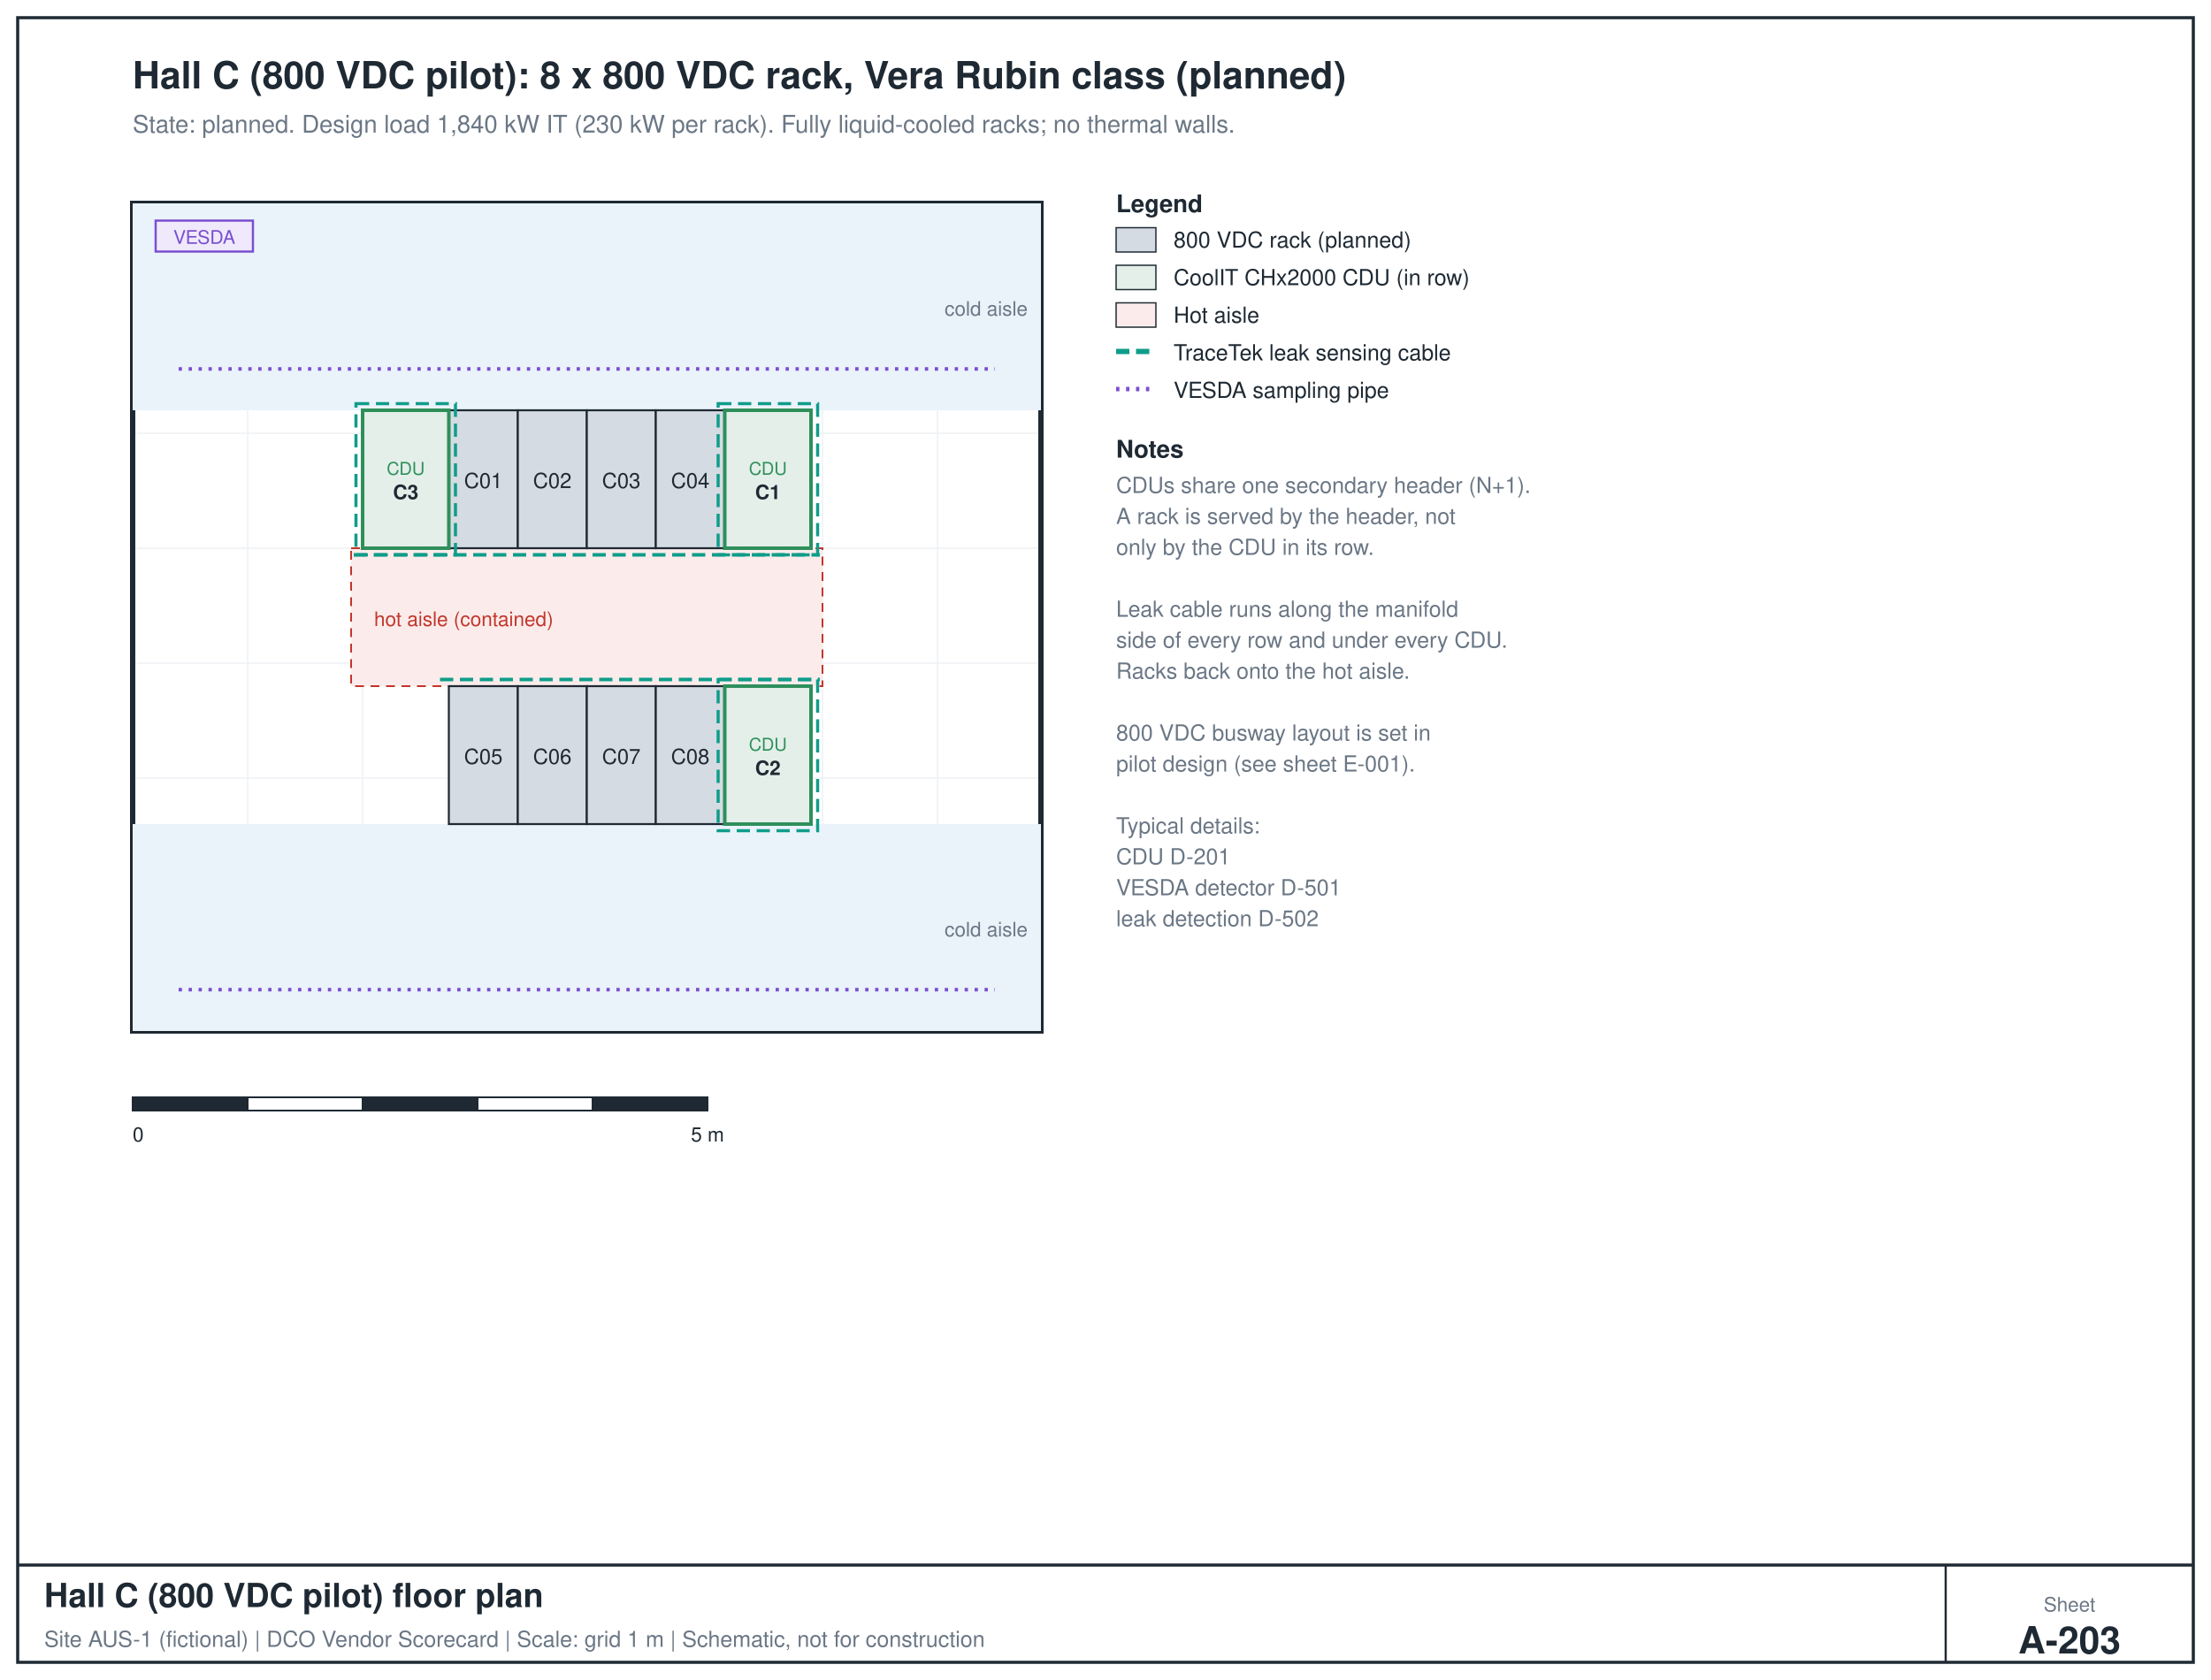
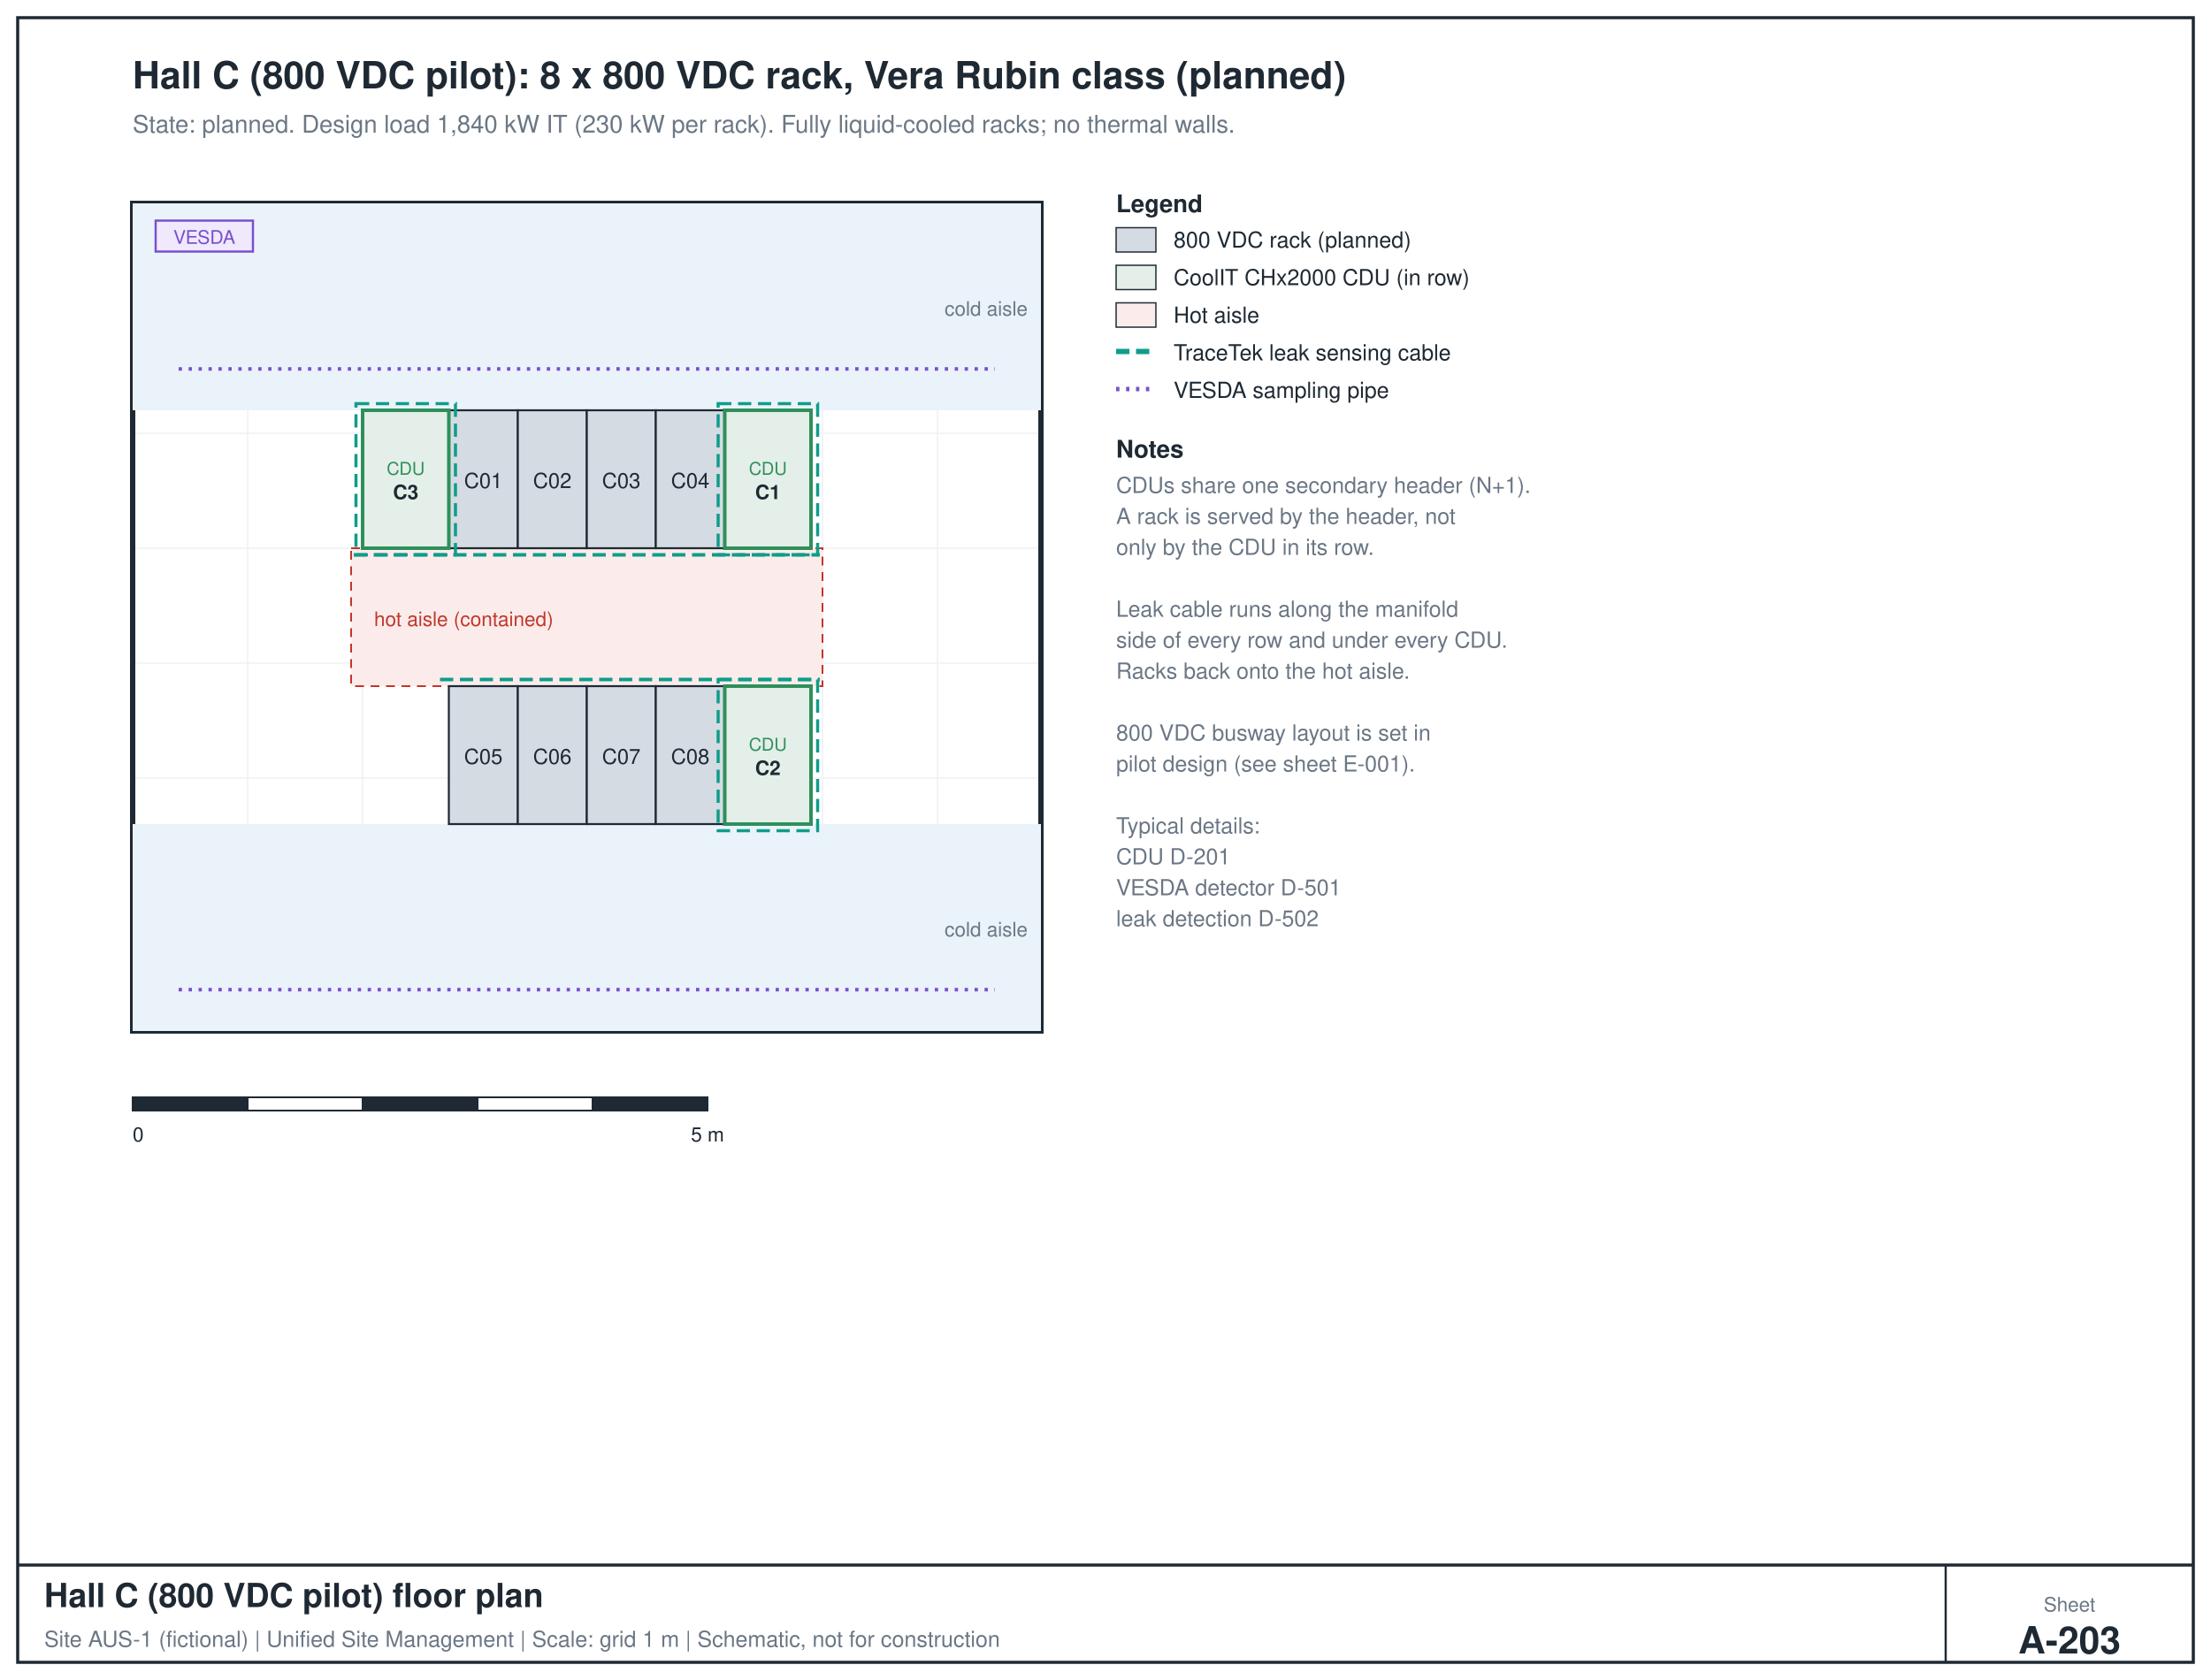
<svg xmlns="http://www.w3.org/2000/svg" width="1000" height="760" viewBox="0 0 1000 760">
  <rect width="100%" height="100%" fill="#ffffff" />
  <text x="60.0" y="40.0" font-family="Helvetica, Arial, sans-serif" font-size="17" text-anchor="start" fill="#1e2933" font-weight="bold">Hall C (800 VDC pilot): 8 x 800 VDC rack, Vera Rubin class (planned)</text>
  <text x="60.0" y="60.0" font-family="Helvetica, Arial, sans-serif" font-size="11" text-anchor="start" fill="#6b7785" font-weight="normal">State: planned.  Design load 1,840 kW IT (230 kW per rack).  Fully liquid-cooled racks; no thermal walls.</text>
  <line x1="60.0" y1="92.0" x2="60.0" y2="466.4" stroke="#eef1f4" stroke-width="0.6" />
  <line x1="112.0" y1="92.0" x2="112.0" y2="466.4" stroke="#eef1f4" stroke-width="0.6" />
  <line x1="164.0" y1="92.0" x2="164.0" y2="466.4" stroke="#eef1f4" stroke-width="0.6" />
  <line x1="216.0" y1="92.0" x2="216.0" y2="466.4" stroke="#eef1f4" stroke-width="0.6" />
  <line x1="268.0" y1="92.0" x2="268.0" y2="466.4" stroke="#eef1f4" stroke-width="0.6" />
  <line x1="320.0" y1="92.0" x2="320.0" y2="466.4" stroke="#eef1f4" stroke-width="0.6" />
  <line x1="372.0" y1="92.0" x2="372.0" y2="466.4" stroke="#eef1f4" stroke-width="0.6" />
  <line x1="424.0" y1="92.0" x2="424.0" y2="466.4" stroke="#eef1f4" stroke-width="0.6" />
  <line x1="60.0" y1="92.0" x2="470.8" y2="92.0" stroke="#eef1f4" stroke-width="0.6" />
  <line x1="60.0" y1="144.0" x2="470.8" y2="144.0" stroke="#eef1f4" stroke-width="0.6" />
  <line x1="60.0" y1="196.0" x2="470.8" y2="196.0" stroke="#eef1f4" stroke-width="0.6" />
  <line x1="60.0" y1="248.0" x2="470.8" y2="248.0" stroke="#eef1f4" stroke-width="0.6" />
  <line x1="60.0" y1="300.0" x2="470.8" y2="300.0" stroke="#eef1f4" stroke-width="0.6" />
  <line x1="60.0" y1="352.0" x2="470.8" y2="352.0" stroke="#eef1f4" stroke-width="0.6" />
  <line x1="60.0" y1="404.0" x2="470.8" y2="404.0" stroke="#eef1f4" stroke-width="0.6" />
  <line x1="60.0" y1="456.0" x2="470.8" y2="456.0" stroke="#eef1f4" stroke-width="0.6" />
  <rect x="60.0" y="92.0" width="410.8" height="374.4" rx="0" fill="none" stroke="#1e2933" stroke-width="2.4" />
  <rect x="60.0" y="92.0" width="410.8" height="93.6" rx="0" fill="#eaf3fa" stroke="none" stroke-width="1.0" />
  <text x="464.8" y="142.8" font-family="Helvetica, Arial, sans-serif" font-size="9" text-anchor="end" fill="#6b7785" font-weight="normal">cold aisle</text>
  <rect x="60.0" y="372.8" width="410.8" height="93.6" rx="0" fill="#eaf3fa" stroke="none" stroke-width="1.0" />
  <text x="464.8" y="423.6" font-family="Helvetica, Arial, sans-serif" font-size="9" text-anchor="end" fill="#6b7785" font-weight="normal">cold aisle</text>
  <rect x="158.8" y="248.0" width="213.2" height="62.4" rx="0" fill="#fbeceb" stroke="#c2362b" stroke-width="0.8" stroke-dasharray="4 3" />
  <text x="169.2" y="283.2" font-family="Helvetica, Arial, sans-serif" font-size="9" text-anchor="start" fill="#c2362b" font-weight="normal">hot aisle (contained)</text>
  <rect x="203.0" y="185.6" width="31.2" height="62.4" rx="0" fill="#d5dbe2" stroke="#1e2933" stroke-width="0.9" />
  <text x="218.6" y="220.8" font-family="Helvetica, Arial, sans-serif" font-size="9.5" text-anchor="middle" fill="#1e2933" font-weight="normal">C01</text>
  <rect x="234.2" y="185.6" width="31.2" height="62.4" rx="0" fill="#d5dbe2" stroke="#1e2933" stroke-width="0.9" />
  <text x="249.8" y="220.8" font-family="Helvetica, Arial, sans-serif" font-size="9.5" text-anchor="middle" fill="#1e2933" font-weight="normal">C02</text>
  <rect x="265.4" y="185.6" width="31.2" height="62.4" rx="0" fill="#d5dbe2" stroke="#1e2933" stroke-width="0.9" />
  <text x="281.0" y="220.8" font-family="Helvetica, Arial, sans-serif" font-size="9.5" text-anchor="middle" fill="#1e2933" font-weight="normal">C03</text>
  <rect x="296.6" y="185.6" width="31.2" height="62.4" rx="0" fill="#d5dbe2" stroke="#1e2933" stroke-width="0.9" />
  <text x="312.2" y="220.8" font-family="Helvetica, Arial, sans-serif" font-size="9.5" text-anchor="middle" fill="#1e2933" font-weight="normal">C04</text>
  <rect x="327.8" y="185.6" width="39.0" height="62.4" rx="0" fill="#e3efe8" stroke="#2f8f5b" stroke-width="1.6" />
  <text x="347.3" y="214.8" font-family="Helvetica, Arial, sans-serif" font-size="8" text-anchor="middle" fill="#2f8f5b" font-weight="normal">CDU</text>
  <text x="347.3" y="225.8" font-family="Helvetica, Arial, sans-serif" font-size="9" text-anchor="middle" fill="#1e2933" font-weight="bold">C1</text>
  <rect x="164.0" y="185.6" width="39.0" height="62.4" rx="0" fill="#e3efe8" stroke="#2f8f5b" stroke-width="1.6" />
  <text x="183.5" y="214.8" font-family="Helvetica, Arial, sans-serif" font-size="8" text-anchor="middle" fill="#2f8f5b" font-weight="normal">CDU</text>
  <text x="183.5" y="225.8" font-family="Helvetica, Arial, sans-serif" font-size="9" text-anchor="middle" fill="#1e2933" font-weight="bold">C3</text>
  <rect x="161.0" y="182.6" width="45.0" height="68.4" rx="0" fill="none" stroke="#0f9d8a" stroke-width="1.4" stroke-dasharray="6 3" />
  <line x1="160.0" y1="251.0" x2="370.8" y2="251.0" stroke="#0f9d8a" stroke-width="1.6" stroke-dasharray="6 3" />
  <rect x="324.8" y="182.6" width="45.0" height="68.4" rx="0" fill="none" stroke="#0f9d8a" stroke-width="1.4" stroke-dasharray="6 3" />
  <rect x="203.0" y="310.4" width="31.2" height="62.4" rx="0" fill="#d5dbe2" stroke="#1e2933" stroke-width="0.9" />
  <text x="218.6" y="345.6" font-family="Helvetica, Arial, sans-serif" font-size="9.5" text-anchor="middle" fill="#1e2933" font-weight="normal">C05</text>
  <rect x="234.2" y="310.4" width="31.2" height="62.4" rx="0" fill="#d5dbe2" stroke="#1e2933" stroke-width="0.9" />
  <text x="249.8" y="345.6" font-family="Helvetica, Arial, sans-serif" font-size="9.5" text-anchor="middle" fill="#1e2933" font-weight="normal">C06</text>
  <rect x="265.4" y="310.4" width="31.2" height="62.4" rx="0" fill="#d5dbe2" stroke="#1e2933" stroke-width="0.9" />
  <text x="281.0" y="345.6" font-family="Helvetica, Arial, sans-serif" font-size="9.5" text-anchor="middle" fill="#1e2933" font-weight="normal">C07</text>
  <rect x="296.6" y="310.4" width="31.2" height="62.4" rx="0" fill="#d5dbe2" stroke="#1e2933" stroke-width="0.9" />
  <text x="312.2" y="345.6" font-family="Helvetica, Arial, sans-serif" font-size="9.5" text-anchor="middle" fill="#1e2933" font-weight="normal">C08</text>
  <rect x="327.8" y="310.4" width="39.0" height="62.4" rx="0" fill="#e3efe8" stroke="#2f8f5b" stroke-width="1.6" />
  <text x="347.3" y="339.6" font-family="Helvetica, Arial, sans-serif" font-size="8" text-anchor="middle" fill="#2f8f5b" font-weight="normal">CDU</text>
  <text x="347.3" y="350.6" font-family="Helvetica, Arial, sans-serif" font-size="9" text-anchor="middle" fill="#1e2933" font-weight="bold">C2</text>
  <line x1="199.0" y1="307.4" x2="370.8" y2="307.4" stroke="#0f9d8a" stroke-width="1.6" stroke-dasharray="6 3" />
  <rect x="324.8" y="307.4" width="45.0" height="68.4" rx="0" fill="none" stroke="#0f9d8a" stroke-width="1.4" stroke-dasharray="6 3" />
  <line x1="80.8" y1="166.9" x2="450.0" y2="166.9" stroke="#7a4fd0" stroke-width="1.6" stroke-dasharray="1.5 3" />
  <line x1="80.8" y1="447.7" x2="450.0" y2="447.7" stroke="#7a4fd0" stroke-width="1.6" stroke-dasharray="1.5 3" />
  <rect x="70.4" y="99.8" width="44.0" height="14.0" rx="0" fill="#efe9fb" stroke="#7a4fd0" stroke-width="1" />
  <text x="92.4" y="110.3" font-family="Helvetica, Arial, sans-serif" font-size="8.5" text-anchor="middle" fill="#7a4fd0" font-weight="normal">VESDA</text>
  <rect x="60.0" y="496.4" width="52.0" height="6.0" rx="0" fill="#1e2933" stroke="#1e2933" stroke-width="0.8" />
  <rect x="112.0" y="496.4" width="52.0" height="6.0" rx="0" fill="#ffffff" stroke="#1e2933" stroke-width="0.8" />
  <rect x="164.0" y="496.4" width="52.0" height="6.0" rx="0" fill="#1e2933" stroke="#1e2933" stroke-width="0.8" />
  <rect x="216.0" y="496.4" width="52.0" height="6.0" rx="0" fill="#ffffff" stroke="#1e2933" stroke-width="0.8" />
  <rect x="268.0" y="496.4" width="52.0" height="6.0" rx="0" fill="#1e2933" stroke="#1e2933" stroke-width="0.8" />
  <text x="60.0" y="516.4" font-family="Helvetica, Arial, sans-serif" font-size="9" text-anchor="start" fill="#1e2933" font-weight="normal">0</text>
  <text x="320.0" y="516.4" font-family="Helvetica, Arial, sans-serif" font-size="9" text-anchor="middle" fill="#1e2933" font-weight="normal">5 m</text>
  <text x="504.8" y="96.0" font-family="Helvetica, Arial, sans-serif" font-size="11" text-anchor="start" fill="#1e2933" font-weight="bold">Legend</text>
  <rect x="504.8" y="103.0" width="18.0" height="11.0" rx="0" fill="#d5dbe2" stroke="#1e2933" stroke-width="0.6" />
  <text x="530.8" y="112.0" font-family="Helvetica, Arial, sans-serif" font-size="10" text-anchor="start" fill="#1e2933" font-weight="normal">800 VDC rack (planned)</text>
  <rect x="504.8" y="120.0" width="18.0" height="11.0" rx="0" fill="#e3efe8" stroke="#1e2933" stroke-width="0.6" />
  <text x="530.8" y="129.0" font-family="Helvetica, Arial, sans-serif" font-size="10" text-anchor="start" fill="#1e2933" font-weight="normal">CoolIT CHx2000 CDU (in row)</text>
  <rect x="504.8" y="137.0" width="18.0" height="11.0" rx="0" fill="#fbeceb" stroke="#1e2933" stroke-width="0.6" />
  <text x="530.8" y="146.0" font-family="Helvetica, Arial, sans-serif" font-size="10" text-anchor="start" fill="#1e2933" font-weight="normal">Hot aisle</text>
  <line x1="504.8" y1="159.0" x2="522.8" y2="159.0" stroke="#0f9d8a" stroke-width="2.4" stroke-dasharray="6 3" />
  <text x="530.8" y="163.0" font-family="Helvetica, Arial, sans-serif" font-size="10" text-anchor="start" fill="#1e2933" font-weight="normal">TraceTek leak sensing cable</text>
  <line x1="504.8" y1="176.0" x2="522.8" y2="176.0" stroke="#7a4fd0" stroke-width="2.0" stroke-dasharray="1.5 3" />
  <text x="530.8" y="180.0" font-family="Helvetica, Arial, sans-serif" font-size="10" text-anchor="start" fill="#1e2933" font-weight="normal">VESDA sampling pipe</text>
  <text x="504.8" y="207.0" font-family="Helvetica, Arial, sans-serif" font-size="11" text-anchor="start" fill="#1e2933" font-weight="bold">Notes</text>
  <text x="504.8" y="223.0" font-family="Helvetica, Arial, sans-serif" font-size="10" text-anchor="start" fill="#6b7785" font-weight="normal">CDUs share one secondary header (N+1).</text>
  <text x="504.8" y="237.0" font-family="Helvetica, Arial, sans-serif" font-size="10" text-anchor="start" fill="#6b7785" font-weight="normal">A rack is served by the header, not</text>
  <text x="504.8" y="251.0" font-family="Helvetica, Arial, sans-serif" font-size="10" text-anchor="start" fill="#6b7785" font-weight="normal">only by the CDU in its row.</text>
  <text x="504.8" y="265.0" font-family="Helvetica, Arial, sans-serif" font-size="10" text-anchor="start" fill="#1e2933" font-weight="normal" />
  <text x="504.8" y="279.0" font-family="Helvetica, Arial, sans-serif" font-size="10" text-anchor="start" fill="#6b7785" font-weight="normal">Leak cable runs along the manifold</text>
  <text x="504.8" y="293.0" font-family="Helvetica, Arial, sans-serif" font-size="10" text-anchor="start" fill="#6b7785" font-weight="normal">side of every row and under every CDU.</text>
  <text x="504.8" y="307.0" font-family="Helvetica, Arial, sans-serif" font-size="10" text-anchor="start" fill="#6b7785" font-weight="normal">Racks back onto the hot aisle.</text>
  <text x="504.8" y="321.0" font-family="Helvetica, Arial, sans-serif" font-size="10" text-anchor="start" fill="#1e2933" font-weight="normal" />
  <text x="504.8" y="335.0" font-family="Helvetica, Arial, sans-serif" font-size="10" text-anchor="start" fill="#6b7785" font-weight="normal">800 VDC busway layout is set in</text>
  <text x="504.8" y="349.0" font-family="Helvetica, Arial, sans-serif" font-size="10" text-anchor="start" fill="#6b7785" font-weight="normal">pilot design (see sheet E-001).</text>
  <text x="504.8" y="363.0" font-family="Helvetica, Arial, sans-serif" font-size="10" text-anchor="start" fill="#1e2933" font-weight="normal" />
  <text x="504.8" y="377.0" font-family="Helvetica, Arial, sans-serif" font-size="10" text-anchor="start" fill="#6b7785" font-weight="normal">Typical details:</text>
  <text x="504.8" y="391.0" font-family="Helvetica, Arial, sans-serif" font-size="10" text-anchor="start" fill="#6b7785" font-weight="normal">  CDU D-201</text>
  <text x="504.8" y="405.0" font-family="Helvetica, Arial, sans-serif" font-size="10" text-anchor="start" fill="#6b7785" font-weight="normal">  VESDA detector D-501</text>
  <text x="504.8" y="419.0" font-family="Helvetica, Arial, sans-serif" font-size="10" text-anchor="start" fill="#6b7785" font-weight="normal">  leak detection D-502</text>
  <rect x="8.0" y="8.0" width="984.0" height="744.0" rx="0" fill="none" stroke="#1e2933" stroke-width="1.4" />
  <line x1="8.0" y1="708.0" x2="992.0" y2="708.0" stroke="#1e2933" stroke-width="1.4" />
  <text x="20.0" y="727.0" font-family="Helvetica, Arial, sans-serif" font-size="15" text-anchor="start" fill="#1e2933" font-weight="bold">Hall C (800 VDC pilot) floor plan</text>
-   <text x="20.0" y="745.0" font-family="Helvetica, Arial, sans-serif" font-size="10" text-anchor="start" fill="#6b7785" font-weight="normal">Site AUS-1 (fictional)  |  DCO Vendor Scorecard  |  Scale: grid 1 m  |  Schematic, not for construction</text>
+   <text x="20.0" y="745.0" font-family="Helvetica, Arial, sans-serif" font-size="10" text-anchor="start" fill="#6b7785" font-weight="normal">Site AUS-1 (fictional)  |  Unified Site Management  |  Scale: grid 1 m  |  Schematic, not for construction</text>
  <line x1="880.0" y1="708.0" x2="880.0" y2="752.0" stroke="#1e2933" stroke-width="1.0" />
  <text x="936.0" y="729.0" font-family="Helvetica, Arial, sans-serif" font-size="9" text-anchor="middle" fill="#6b7785" font-weight="normal">Sheet</text>
  <text x="936.0" y="748.0" font-family="Helvetica, Arial, sans-serif" font-size="17" text-anchor="middle" fill="#1e2933" font-weight="bold">A-203</text>
</svg>
